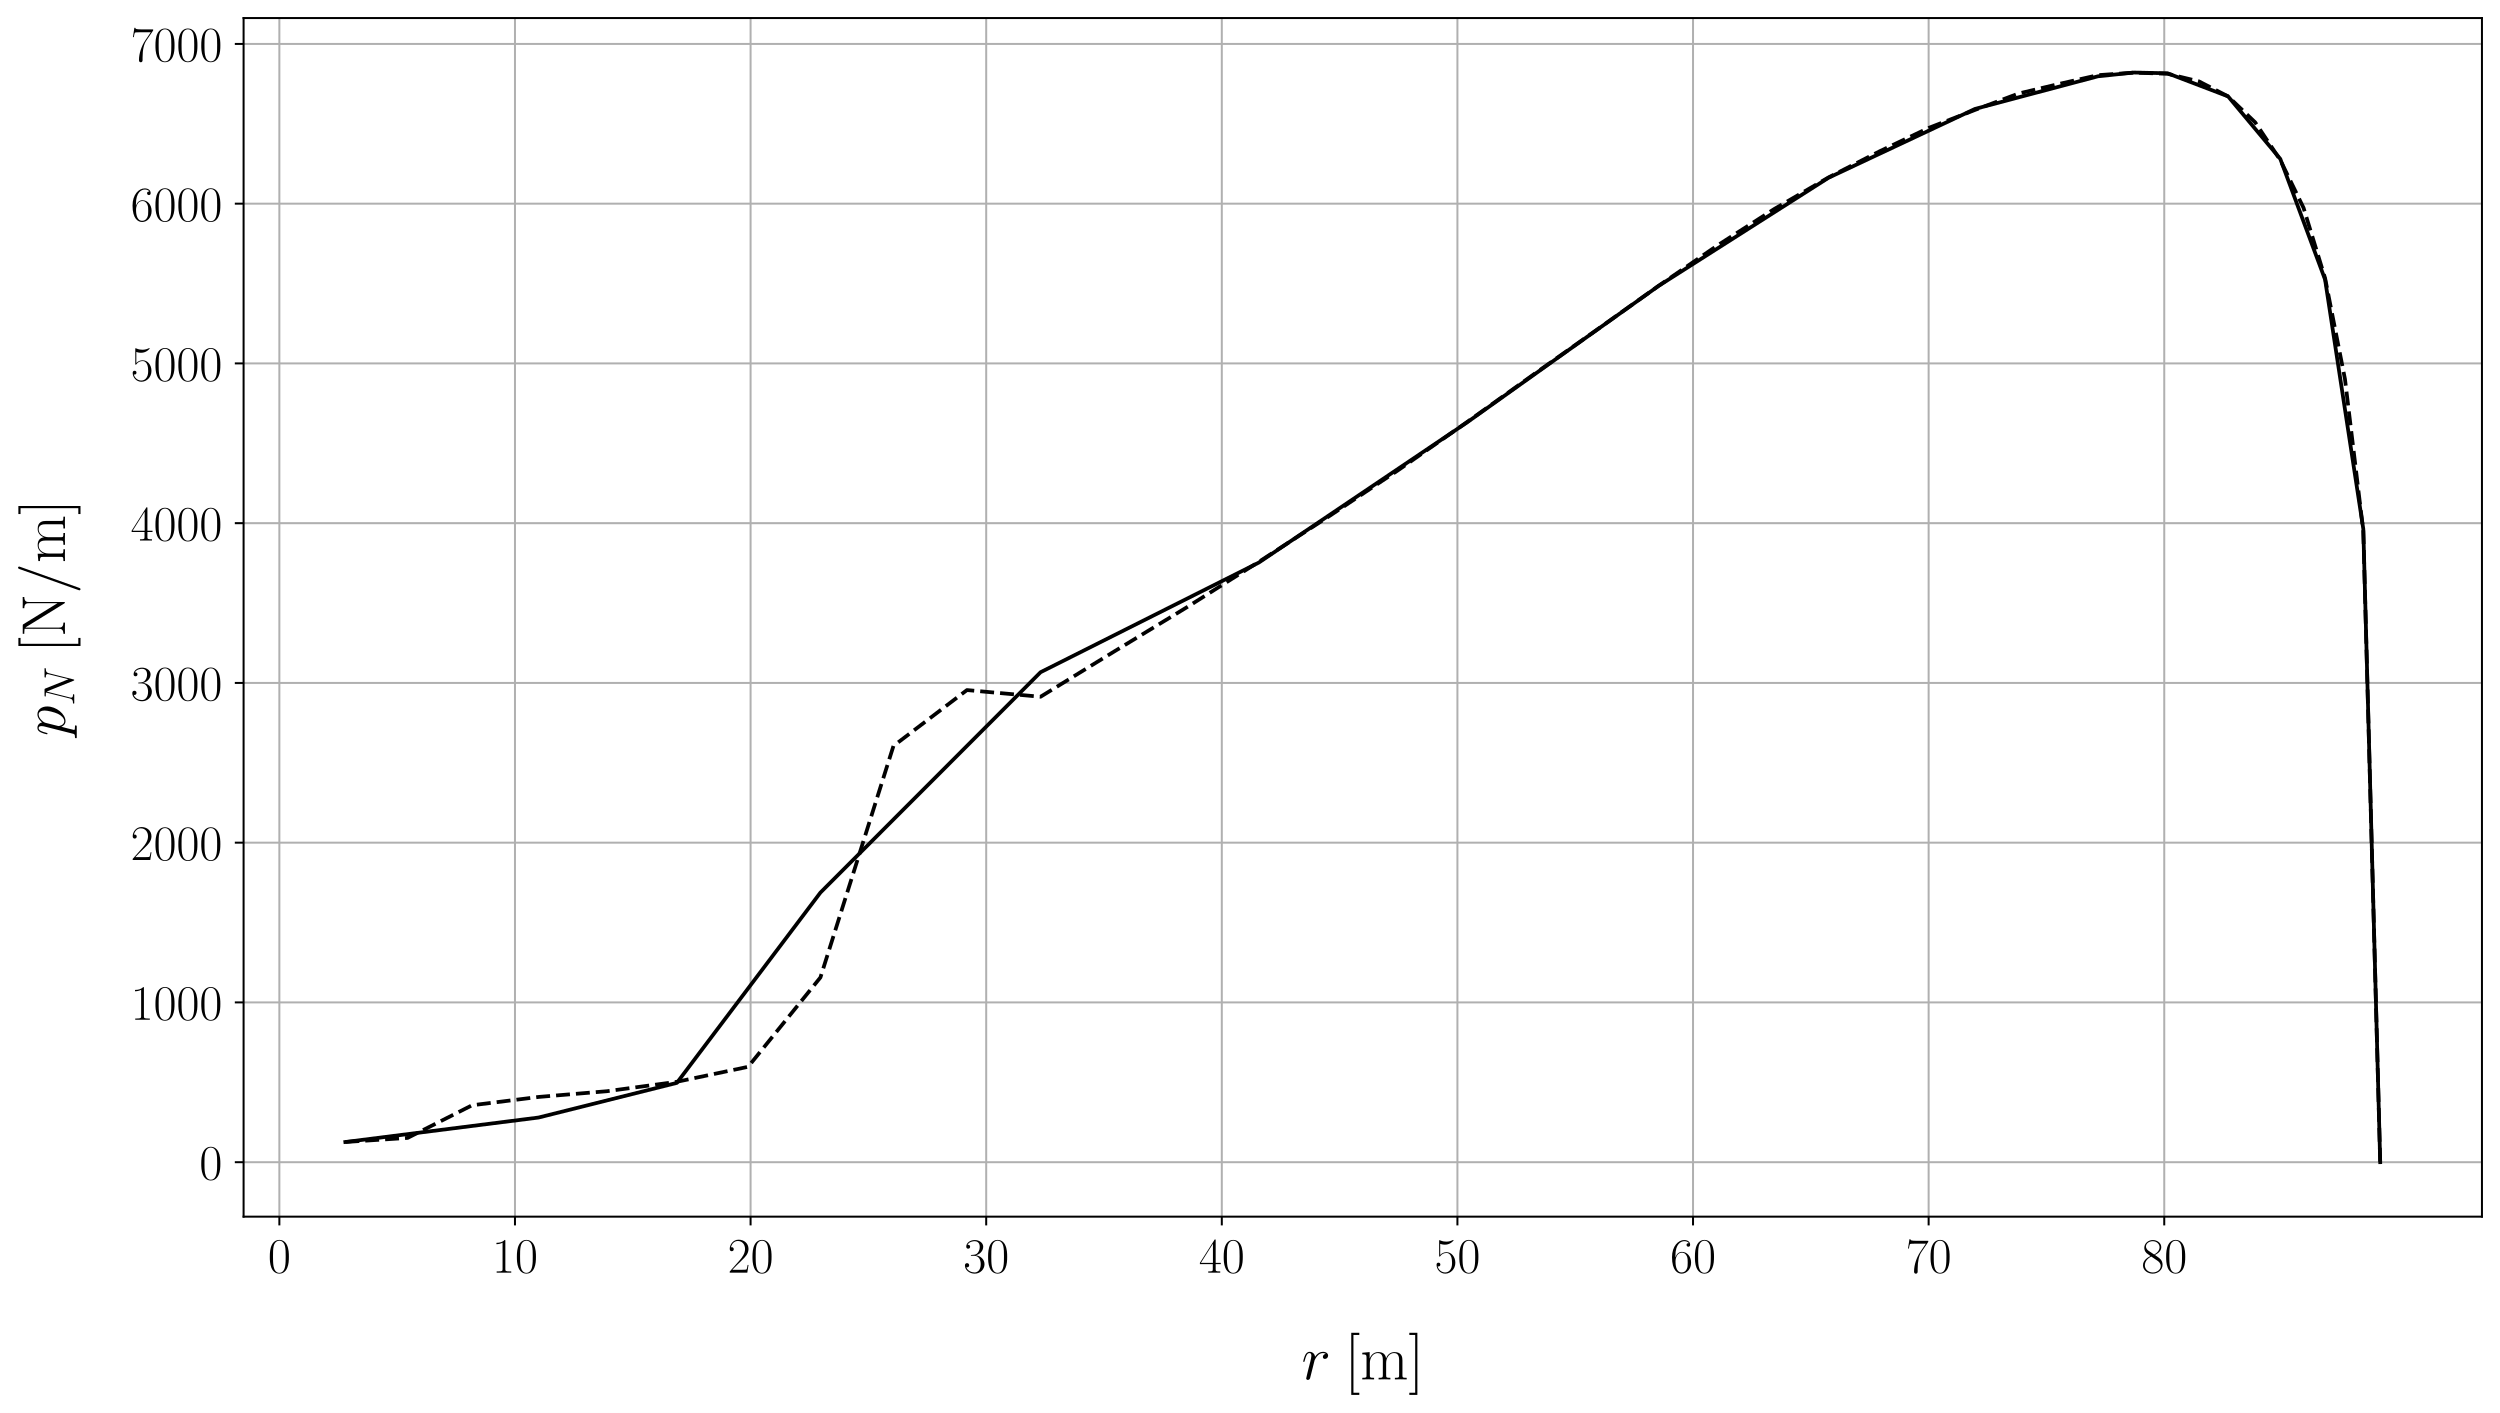
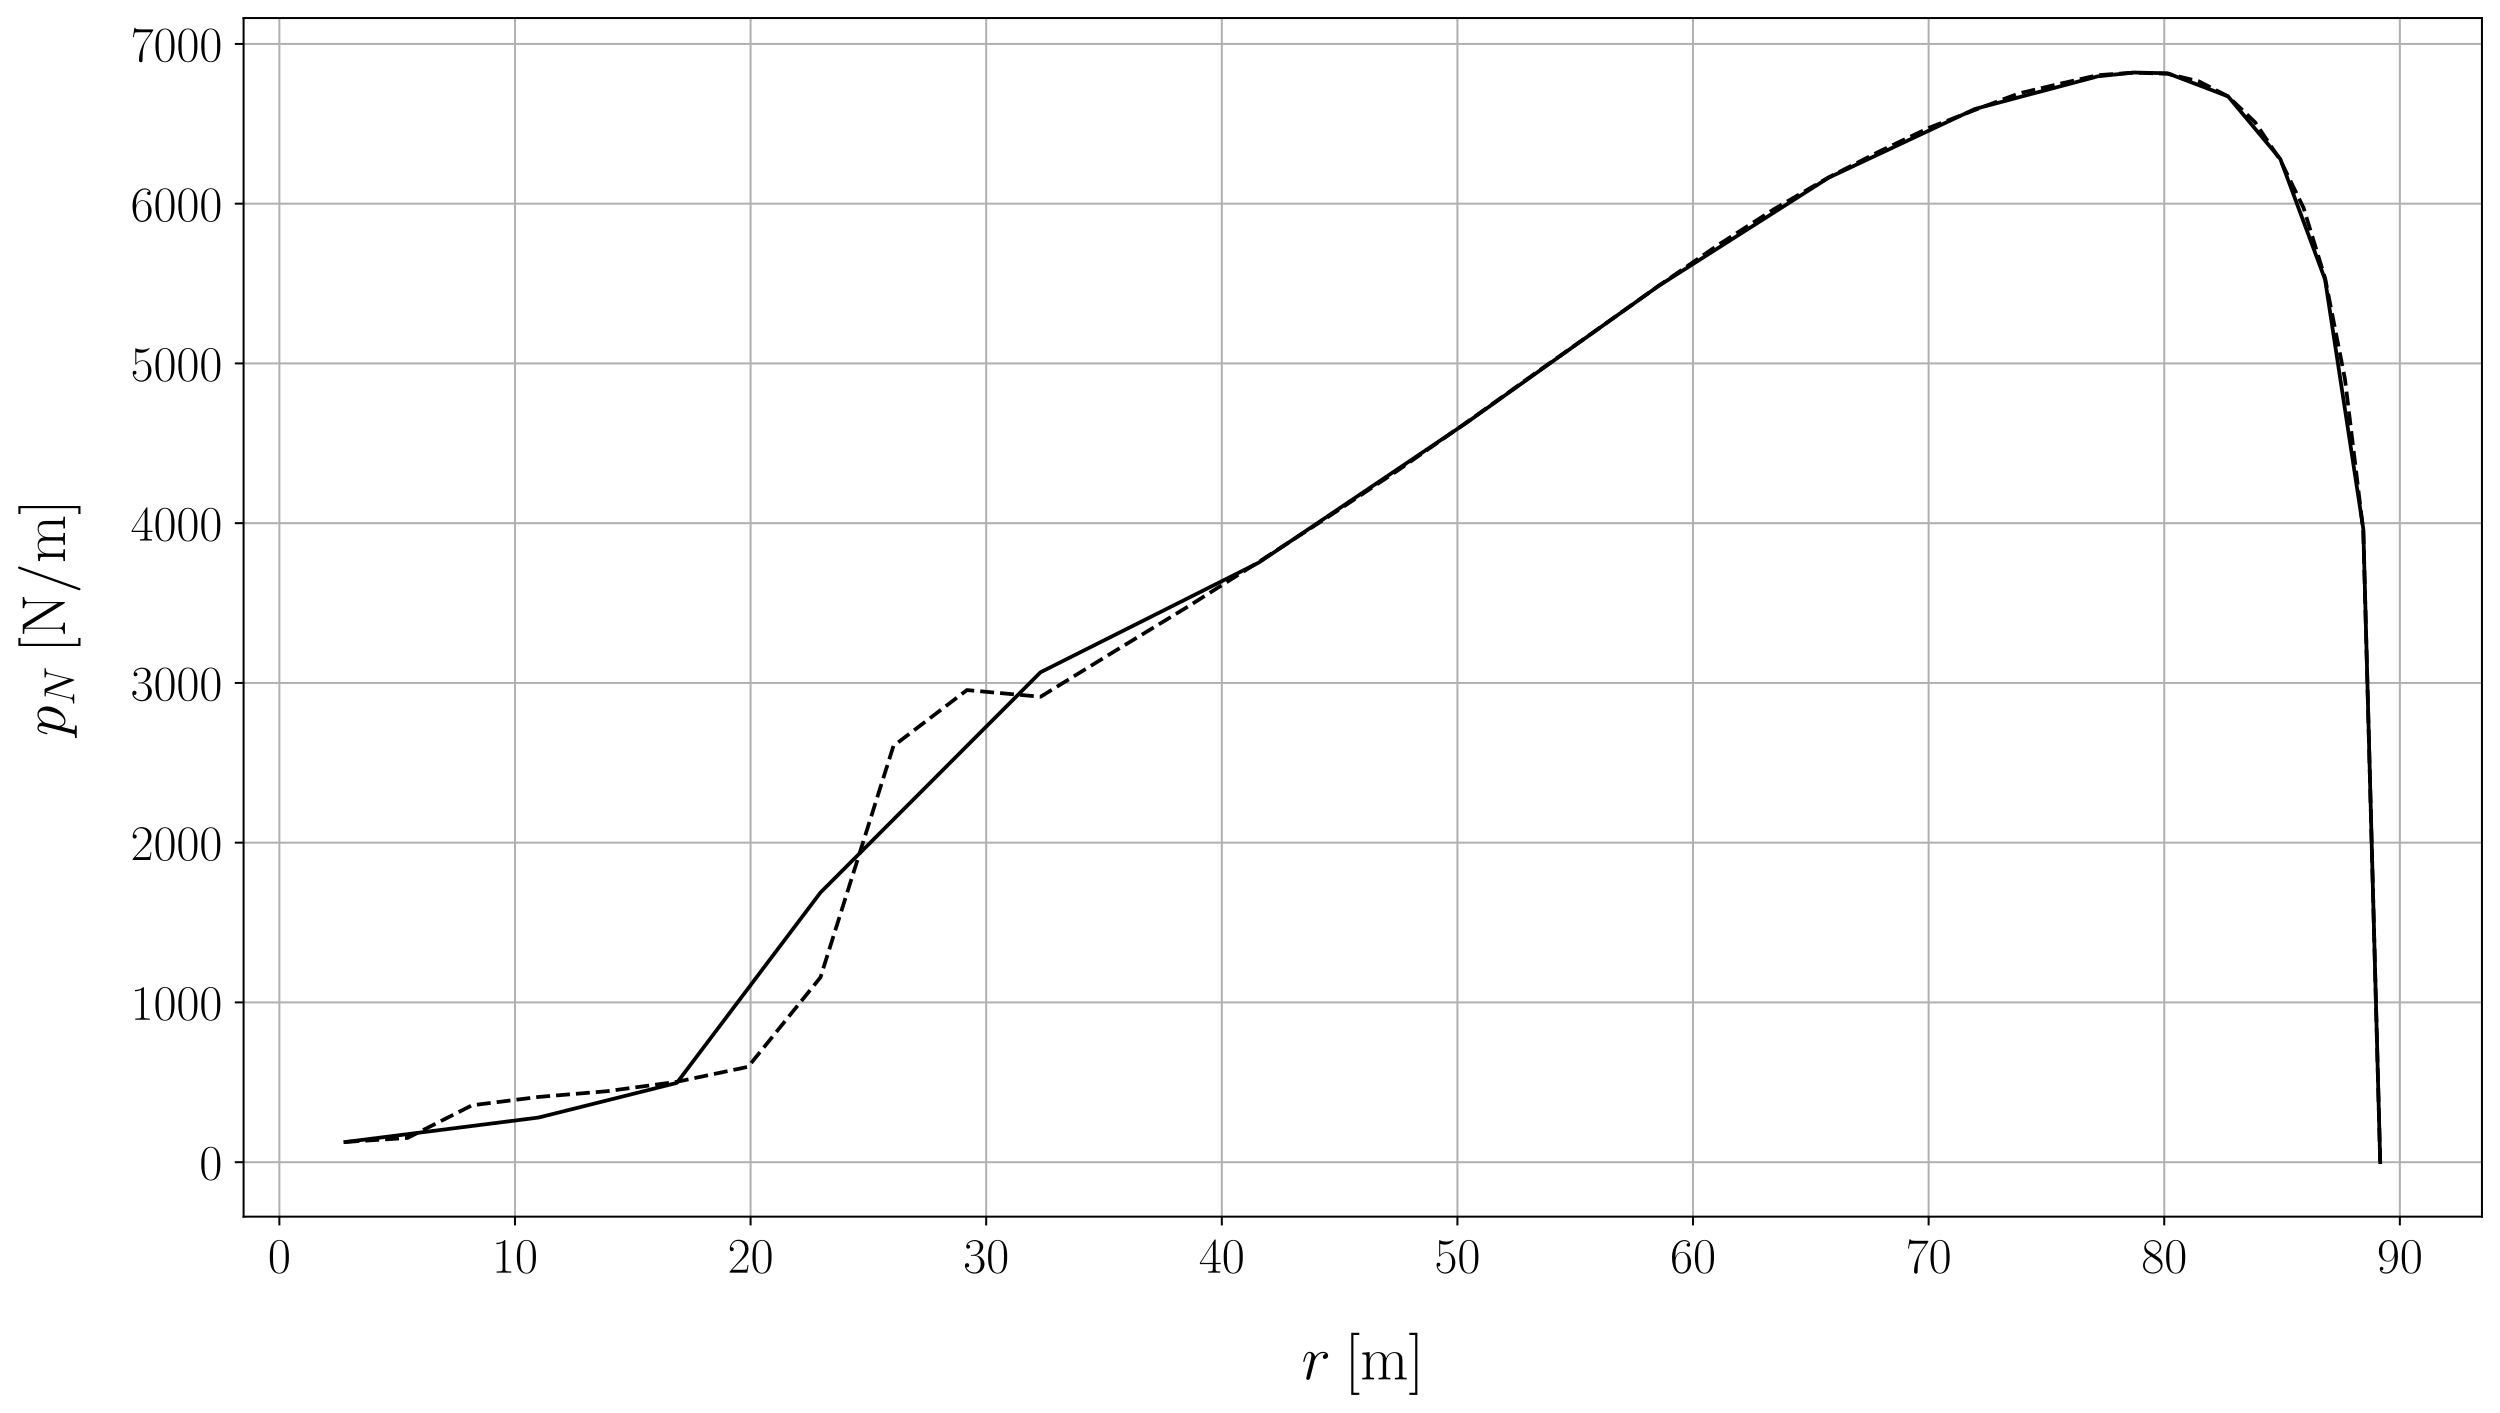
<svg xmlns="http://www.w3.org/2000/svg" xmlns:xlink="http://www.w3.org/1999/xlink" width="997.159pt" height="563.556pt" viewBox="0 0 997.159 563.556" version="1.1">
  <defs>
    <style type="text/css">*{stroke-linejoin: round; stroke-linecap: butt}</style>
  </defs>
  <g id="figure_1">
    <g id="patch_1">
      <path d="M 0 563.556  L 997.159 563.556  L 997.159 0  L 0 0  z " style="fill: #ffffff" />
    </g>
    <g id="axes_1">
      <g id="patch_2">
        <path d="M 97.159 485.28  L 989.959 485.28  L 989.959 7.2  L 97.159 7.2  z " style="fill: #ffffff" />
      </g>
      <g id="matplotlib.axis_1">
        <g id="xtick_1">
          <g id="line2d_1">
-             <path d="M 111.427 485.28  L 111.427 7.2  " clip-path="url(#p119c828333)" style="fill: none; stroke: #b0b0b0; stroke-width: 0.8; stroke-linecap: square" />
+             <path d="M 111.427 485.28  L 111.427 7.2  " clip-path="url(#p6aa8fbc1a7)" style="fill: none; stroke: #b0b0b0; stroke-width: 0.8; stroke-linecap: square" />
          </g>
          <g id="line2d_2">
            <defs>
-               <path id="m3a1202de26" d="M 0 0  L 0 3.5  " style="stroke: #000000; stroke-width: 0.8" />
+               <path id="m19ea12a65c" d="M 0 0  L 0 3.5  " style="stroke: #000000; stroke-width: 0.8" />
            </defs>
            <g>
-               <use xlink:href="#m3a1202de26" x="111.427" y="485.28" style="stroke: #000000; stroke-width: 0.8" />
+               <use xlink:href="#m19ea12a65c" x="111.427" y="485.28" style="stroke: #000000; stroke-width: 0.8" />
            </g>
          </g>
          <g id="text_1">
            <g transform="translate(106.8584 507.617) scale(0.2 -0.2)">
              <defs>
                <path id="CMR17-30" d="M 2688 2025  C 2688 2416 2682 3080 2413 3591  C 2176 4039 1798 4198 1466 4198  C 1158 4198 768 4058 525 3597  C 269 3118 243 2524 243 2025  C 243 1661 250 1106 448 619  C 723 -39 1216 -128 1466 -128  C 1760 -128 2208 -7 2470 600  C 2662 1042 2688 1559 2688 2025  z M 1466 -26  C 1056 -26 813 325 723 812  C 653 1188 653 1738 653 2096  C 653 2588 653 2997 736 3387  C 858 3929 1216 4096 1466 4096  C 1728 4096 2067 3923 2189 3400  C 2272 3036 2278 2607 2278 2096  C 2278 1680 2278 1169 2202 792  C 2067 95 1690 -26 1466 -26  z " transform="scale(0.015625)" />
              </defs>
              <use xlink:href="#CMR17-30" transform="scale(0.996264)" />
            </g>
          </g>
        </g>
        <g id="xtick_2">
          <g id="line2d_3">
-             <path d="M 205.404 485.28  L 205.404 7.2  " clip-path="url(#p119c828333)" style="fill: none; stroke: #b0b0b0; stroke-width: 0.8; stroke-linecap: square" />
+             <path d="M 205.404 485.28  L 205.404 7.2  " clip-path="url(#p6aa8fbc1a7)" style="fill: none; stroke: #b0b0b0; stroke-width: 0.8; stroke-linecap: square" />
          </g>
          <g id="line2d_4">
            <g>
-               <use xlink:href="#m3a1202de26" x="205.404" y="485.28" style="stroke: #000000; stroke-width: 0.8" />
+               <use xlink:href="#m19ea12a65c" x="205.404" y="485.28" style="stroke: #000000; stroke-width: 0.8" />
            </g>
          </g>
          <g id="text_2">
            <g transform="translate(196.2657 507.617) scale(0.2 -0.2)">
              <defs>
                <path id="CMR17-31" d="M 1702 4058  C 1702 4192 1696 4192 1606 4192  C 1357 3916 979 3827 621 3827  C 602 3827 570 3827 563 3808  C 557 3795 557 3782 557 3648  C 755 3648 1088 3686 1344 3839  L 1344 461  C 1344 236 1331 160 781 160  L 589 160  L 589 0  C 896 0 1216 0 1523 0  C 1830 0 2150 0 2458 0  L 2458 160  L 2266 160  C 1715 160 1702 230 1702 458  L 1702 4058  z " transform="scale(0.015625)" />
              </defs>
              <use xlink:href="#CMR17-31" transform="scale(0.996264)" />
              <use xlink:href="#CMR17-30" transform="translate(45.69048 0) scale(0.996264)" />
            </g>
          </g>
        </g>
        <g id="xtick_3">
          <g id="line2d_5">
-             <path d="M 299.38 485.28  L 299.38 7.2  " clip-path="url(#p119c828333)" style="fill: none; stroke: #b0b0b0; stroke-width: 0.8; stroke-linecap: square" />
+             <path d="M 299.38 485.28  L 299.38 7.2  " clip-path="url(#p6aa8fbc1a7)" style="fill: none; stroke: #b0b0b0; stroke-width: 0.8; stroke-linecap: square" />
          </g>
          <g id="line2d_6">
            <g>
-               <use xlink:href="#m3a1202de26" x="299.38" y="485.28" style="stroke: #000000; stroke-width: 0.8" />
+               <use xlink:href="#m19ea12a65c" x="299.38" y="485.28" style="stroke: #000000; stroke-width: 0.8" />
            </g>
          </g>
          <g id="text_3">
            <g transform="translate(290.2421 507.617) scale(0.2 -0.2)">
              <defs>
                <path id="CMR17-32" d="M 2669 989  L 2554 989  C 2490 536 2438 459 2413 420  C 2381 369 1920 369 1830 369  L 602 369  C 832 619 1280 1072 1824 1597  C 2214 1967 2669 2402 2669 3035  C 2669 3790 2067 4224 1395 4224  C 691 4224 262 3604 262 3030  C 262 2780 448 2748 525 2748  C 589 2748 781 2787 781 3010  C 781 3207 614 3264 525 3264  C 486 3264 448 3258 422 3245  C 544 3790 915 4058 1306 4058  C 1862 4058 2227 3617 2227 3035  C 2227 2479 1901 2000 1536 1584  L 262 146  L 262 0  L 2515 0  L 2669 989  z " transform="scale(0.015625)" />
              </defs>
              <use xlink:href="#CMR17-32" transform="scale(0.996264)" />
              <use xlink:href="#CMR17-30" transform="translate(45.69048 0) scale(0.996264)" />
            </g>
          </g>
        </g>
        <g id="xtick_4">
          <g id="line2d_7">
-             <path d="M 393.357 485.28  L 393.357 7.2  " clip-path="url(#p119c828333)" style="fill: none; stroke: #b0b0b0; stroke-width: 0.8; stroke-linecap: square" />
+             <path d="M 393.357 485.28  L 393.357 7.2  " clip-path="url(#p6aa8fbc1a7)" style="fill: none; stroke: #b0b0b0; stroke-width: 0.8; stroke-linecap: square" />
          </g>
          <g id="line2d_8">
            <g>
-               <use xlink:href="#m3a1202de26" x="393.357" y="485.28" style="stroke: #000000; stroke-width: 0.8" />
+               <use xlink:href="#m19ea12a65c" x="393.357" y="485.28" style="stroke: #000000; stroke-width: 0.8" />
            </g>
          </g>
          <g id="text_4">
            <g transform="translate(384.2184 507.617) scale(0.2 -0.2)">
              <defs>
                <path id="CMR17-33" d="M 1414 2157  C 1984 2157 2234 1662 2234 1090  C 2234 320 1824 25 1453 25  C 1114 25 563 194 390 693  C 422 680 454 680 486 680  C 640 680 755 782 755 948  C 755 1133 614 1216 486 1216  C 378 1216 211 1165 211 926  C 211 335 787 -128 1466 -128  C 2176 -128 2720 430 2720 1085  C 2720 1707 2208 2157 1600 2227  C 2086 2328 2554 2756 2554 3329  C 2554 3820 2048 4179 1472 4179  C 890 4179 378 3829 378 3329  C 378 3110 544 3072 627 3072  C 762 3072 877 3155 877 3321  C 877 3486 762 3569 627 3569  C 602 3569 570 3569 544 3557  C 730 3959 1235 4032 1459 4032  C 1683 4032 2106 3925 2106 3320  C 2106 3143 2080 2828 1862 2550  C 1670 2304 1453 2304 1242 2284  C 1210 2284 1062 2269 1037 2269  C 992 2263 966 2257 966 2208  C 966 2163 973 2157 1101 2157  L 1414 2157  z " transform="scale(0.015625)" />
              </defs>
              <use xlink:href="#CMR17-33" transform="scale(0.996264)" />
              <use xlink:href="#CMR17-30" transform="translate(45.69048 0) scale(0.996264)" />
            </g>
          </g>
        </g>
        <g id="xtick_5">
          <g id="line2d_9">
-             <path d="M 487.333 485.28  L 487.333 7.2  " clip-path="url(#p119c828333)" style="fill: none; stroke: #b0b0b0; stroke-width: 0.8; stroke-linecap: square" />
+             <path d="M 487.333 485.28  L 487.333 7.2  " clip-path="url(#p6aa8fbc1a7)" style="fill: none; stroke: #b0b0b0; stroke-width: 0.8; stroke-linecap: square" />
          </g>
          <g id="line2d_10">
            <g>
-               <use xlink:href="#m3a1202de26" x="487.333" y="485.28" style="stroke: #000000; stroke-width: 0.8" />
+               <use xlink:href="#m19ea12a65c" x="487.333" y="485.28" style="stroke: #000000; stroke-width: 0.8" />
            </g>
          </g>
          <g id="text_5">
            <g transform="translate(478.1948 507.617) scale(0.2 -0.2)">
              <defs>
                <path id="CMR17-34" d="M 2150 4122  C 2150 4256 2144 4256 2029 4256  L 128 1254  L 128 1088  L 1779 1088  L 1779 457  C 1779 224 1766 160 1318 160  L 1197 160  L 1197 0  C 1402 0 1747 0 1965 0  C 2182 0 2528 0 2733 0  L 2733 160  L 2611 160  C 2163 160 2150 224 2150 457  L 2150 1088  L 2803 1088  L 2803 1254  L 2150 1254  L 2150 4122  z M 1798 3703  L 1798 1254  L 256 1254  L 1798 3703  z " transform="scale(0.015625)" />
              </defs>
              <use xlink:href="#CMR17-34" transform="scale(0.996264)" />
              <use xlink:href="#CMR17-30" transform="translate(45.69048 0) scale(0.996264)" />
            </g>
          </g>
        </g>
        <g id="xtick_6">
          <g id="line2d_11">
-             <path d="M 581.309 485.28  L 581.309 7.2  " clip-path="url(#p119c828333)" style="fill: none; stroke: #b0b0b0; stroke-width: 0.8; stroke-linecap: square" />
+             <path d="M 581.309 485.28  L 581.309 7.2  " clip-path="url(#p6aa8fbc1a7)" style="fill: none; stroke: #b0b0b0; stroke-width: 0.8; stroke-linecap: square" />
          </g>
          <g id="line2d_12">
            <g>
-               <use xlink:href="#m3a1202de26" x="581.309" y="485.28" style="stroke: #000000; stroke-width: 0.8" />
+               <use xlink:href="#m19ea12a65c" x="581.309" y="485.28" style="stroke: #000000; stroke-width: 0.8" />
            </g>
          </g>
          <g id="text_6">
            <g transform="translate(572.1712 507.617) scale(0.2 -0.2)">
              <defs>
                <path id="CMR17-35" d="M 730 3692  C 794 3666 1056 3584 1325 3584  C 1920 3584 2246 3911 2432 4100  C 2432 4157 2432 4192 2394 4192  C 2387 4192 2374 4192 2323 4163  C 2099 4058 1837 3973 1517 3973  C 1325 3973 1037 3999 723 4139  C 653 4171 640 4171 634 4171  C 602 4171 595 4164 595 4037  L 595 2203  C 595 2089 595 2057 659 2057  C 691 2057 704 2070 736 2114  C 941 2401 1222 2522 1542 2522  C 1766 2522 2246 2382 2246 1289  C 2246 1085 2246 715 2054 421  C 1894 159 1645 25 1370 25  C 947 25 518 320 403 814  C 429 807 480 795 506 795  C 589 795 749 840 749 1038  C 749 1210 627 1280 506 1280  C 358 1280 262 1190 262 1011  C 262 454 704 -128 1382 -128  C 2042 -128 2669 440 2669 1264  C 2669 2030 2170 2624 1549 2624  C 1222 2624 947 2503 730 2274  L 730 3692  z " transform="scale(0.015625)" />
              </defs>
              <use xlink:href="#CMR17-35" transform="scale(0.996264)" />
              <use xlink:href="#CMR17-30" transform="translate(45.69048 0) scale(0.996264)" />
            </g>
          </g>
        </g>
        <g id="xtick_7">
          <g id="line2d_13">
-             <path d="M 675.286 485.28  L 675.286 7.2  " clip-path="url(#p119c828333)" style="fill: none; stroke: #b0b0b0; stroke-width: 0.8; stroke-linecap: square" />
+             <path d="M 675.286 485.28  L 675.286 7.2  " clip-path="url(#p6aa8fbc1a7)" style="fill: none; stroke: #b0b0b0; stroke-width: 0.8; stroke-linecap: square" />
          </g>
          <g id="line2d_14">
            <g>
-               <use xlink:href="#m3a1202de26" x="675.286" y="485.28" style="stroke: #000000; stroke-width: 0.8" />
+               <use xlink:href="#m19ea12a65c" x="675.286" y="485.28" style="stroke: #000000; stroke-width: 0.8" />
            </g>
          </g>
          <g id="text_7">
            <g transform="translate(666.1476 507.617) scale(0.2 -0.2)">
              <defs>
                <path id="CMR17-36" d="M 678 2176  C 678 3690 1395 4032 1811 4032  C 1946 4032 2272 4009 2400 3776  C 2298 3776 2106 3776 2106 3553  C 2106 3381 2246 3323 2336 3323  C 2394 3323 2566 3348 2566 3560  C 2566 3954 2246 4179 1805 4179  C 1043 4179 243 3390 243 1984  C 243 253 966 -128 1478 -128  C 2099 -128 2688 427 2688 1283  C 2688 2081 2170 2662 1517 2662  C 1126 2662 838 2407 678 1960  L 678 2176  z M 1478 25  C 691 25 691 1200 691 1436  C 691 1896 909 2560 1504 2560  C 1613 2560 1926 2560 2138 2120  C 2253 1870 2253 1609 2253 1289  C 2253 944 2253 690 2118 434  C 1978 171 1773 25 1478 25  z " transform="scale(0.015625)" />
              </defs>
              <use xlink:href="#CMR17-36" transform="scale(0.996264)" />
              <use xlink:href="#CMR17-30" transform="translate(45.69048 0) scale(0.996264)" />
            </g>
          </g>
        </g>
        <g id="xtick_8">
          <g id="line2d_15">
-             <path d="M 769.262 485.28  L 769.262 7.2  " clip-path="url(#p119c828333)" style="fill: none; stroke: #b0b0b0; stroke-width: 0.8; stroke-linecap: square" />
+             <path d="M 769.262 485.28  L 769.262 7.2  " clip-path="url(#p6aa8fbc1a7)" style="fill: none; stroke: #b0b0b0; stroke-width: 0.8; stroke-linecap: square" />
          </g>
          <g id="line2d_16">
            <g>
-               <use xlink:href="#m3a1202de26" x="769.262" y="485.28" style="stroke: #000000; stroke-width: 0.8" />
+               <use xlink:href="#m19ea12a65c" x="769.262" y="485.28" style="stroke: #000000; stroke-width: 0.8" />
            </g>
          </g>
          <g id="text_8">
            <g transform="translate(760.1239 507.617) scale(0.2 -0.2)">
              <defs>
                <path id="CMR17-37" d="M 2886 3941  L 2886 4081  L 1382 4081  C 634 4081 621 4165 595 4288  L 480 4288  L 294 3094  L 410 3094  C 429 3215 474 3540 550 3661  C 589 3712 1062 3712 1171 3712  L 2579 3712  L 1869 2661  C 1395 1954 1069 999 1069 165  C 1069 89 1069 -128 1299 -128  C 1530 -128 1530 89 1530 171  L 1530 465  C 1530 1508 1709 2196 2003 2636  L 2886 3941  z " transform="scale(0.015625)" />
              </defs>
              <use xlink:href="#CMR17-37" transform="scale(0.996264)" />
              <use xlink:href="#CMR17-30" transform="translate(45.69048 0) scale(0.996264)" />
            </g>
          </g>
        </g>
        <g id="xtick_9">
          <g id="line2d_17">
-             <path d="M 863.238 485.28  L 863.238 7.2  " clip-path="url(#p119c828333)" style="fill: none; stroke: #b0b0b0; stroke-width: 0.8; stroke-linecap: square" />
+             <path d="M 863.238 485.28  L 863.238 7.2  " clip-path="url(#p6aa8fbc1a7)" style="fill: none; stroke: #b0b0b0; stroke-width: 0.8; stroke-linecap: square" />
          </g>
          <g id="line2d_18">
            <g>
-               <use xlink:href="#m3a1202de26" x="863.238" y="485.28" style="stroke: #000000; stroke-width: 0.8" />
+               <use xlink:href="#m19ea12a65c" x="863.238" y="485.28" style="stroke: #000000; stroke-width: 0.8" />
            </g>
          </g>
          <g id="text_9">
            <g transform="translate(854.1003 507.617) scale(0.2 -0.2)">
              <defs>
                <path id="CMR17-38" d="M 1741 2264  C 2144 2467 2554 2773 2554 3263  C 2554 3841 1990 4179 1472 4179  C 890 4179 378 3759 378 3180  C 378 3021 416 2747 666 2505  C 730 2442 998 2251 1171 2130  C 883 1983 211 1634 211 934  C 211 279 838 -128 1459 -128  C 2144 -128 2720 362 2720 1010  C 2720 1590 2330 1857 2074 2029  L 1741 2264  z M 902 2822  C 851 2854 595 3051 595 3351  C 595 3739 998 4032 1459 4032  C 1965 4032 2336 3676 2336 3262  C 2336 2669 1670 2331 1638 2331  C 1632 2331 1626 2331 1574 2370  L 902 2822  z M 2080 1519  C 2176 1449 2483 1240 2483 851  C 2483 381 2010 25 1472 25  C 890 25 448 438 448 940  C 448 1443 838 1862 1280 2060  L 2080 1519  z " transform="scale(0.015625)" />
              </defs>
              <use xlink:href="#CMR17-38" transform="scale(0.996264)" />
              <use xlink:href="#CMR17-30" transform="translate(45.69048 0) scale(0.996264)" />
            </g>
          </g>
        </g>
-         <g id="text_10">
+         <g id="xtick_10">
+           <g id="line2d_19">
+             <path d="M 957.215 485.28  L 957.215 7.2  " clip-path="url(#p6aa8fbc1a7)" style="fill: none; stroke: #b0b0b0; stroke-width: 0.8; stroke-linecap: square" />
+           </g>
+           <g id="line2d_20">
+             <g>
+               <use xlink:href="#m19ea12a65c" x="957.215" y="485.28" style="stroke: #000000; stroke-width: 0.8" />
+             </g>
+           </g>
+           <g id="text_10">
+             <g transform="translate(948.0767 507.617) scale(0.2 -0.2)">
+               <defs>
+                 <path id="CMR17-39" d="M 2253 1864  C 2253 464 1670 31 1190 31  C 1043 31 685 31 538 294  C 704 268 826 357 826 518  C 826 692 685 749 595 749  C 538 749 365 723 365 506  C 365 71 742 -128 1203 -128  C 1939 -128 2688 674 2688 2073  C 2688 3817 1971 4179 1485 4179  C 851 4179 243 3628 243 2778  C 243 1991 762 1408 1414 1408  C 1952 1408 2189 1903 2253 2112  L 2253 1864  z M 1427 1510  C 1254 1510 1011 1542 813 1922  C 678 2169 678 2461 678 2771  C 678 3146 678 3405 858 3684  C 947 3817 1114 4032 1485 4032  C 2240 4032 2240 2885 2240 2632  C 2240 2182 2035 1510 1427 1510  z " transform="scale(0.015625)" />
+               </defs>
+               <use xlink:href="#CMR17-39" transform="scale(0.996264)" />
+               <use xlink:href="#CMR17-30" transform="translate(45.69048 0) scale(0.996264)" />
+             </g>
+           </g>
+         </g>
+         <g id="text_11">
          <g transform="translate(519.1251 550.1502) scale(0.25 -0.25)">
            <defs>
              <path id="CMMI12-72" d="M 2490 2612  C 2291 2574 2189 2433 2189 2293  C 2189 2139 2310 2088 2400 2088  C 2579 2088 2726 2242 2726 2433  C 2726 2638 2528 2816 2208 2816  C 1952 2816 1658 2701 1389 2312  C 1344 2650 1088 2816 832 2816  C 582 2816 454 2625 378 2484  C 269 2254 173 1871 173 1839  C 173 1814 198 1782 243 1782  C 294 1782 301 1788 339 1935  C 435 2318 557 2689 813 2689  C 966 2689 1011 2580 1011 2395  C 1011 2254 947 2005 902 1807  L 723 1118  C 698 996 627 709 595 594  C 550 428 480 128 480 96  C 480 6 550 -64 646 -64  C 717 -64 838 -19 877 109  C 896 160 1133 1124 1171 1271  C 1203 1411 1242 1546 1274 1686  C 1299 1775 1325 1878 1344 1961  C 1363 2018 1536 2331 1696 2472  C 1773 2542 1939 2689 2202 2689  C 2304 2689 2406 2670 2490 2612  z " transform="scale(0.015625)" />
              <path id="CMR17-5b" d="M 1504 -1600  L 1504 -1377  L 902 -1377  L 902 4544  L 1504 4544  L 1504 4767  L 678 4767  L 678 -1600  L 1504 -1600  z " transform="scale(0.015625)" />
              <path id="CMR17-6d" d="M 4326 1933  C 4326 2252 4269 2790 3507 2790  C 3072 2790 2771 2496 2656 2151  L 2650 2151  C 2573 2676 2195 2790 1837 2790  C 1331 2790 1069 2400 973 2144  L 966 2144  L 966 2790  L 211 2720  L 211 2554  C 589 2554 646 2515 646 2208  L 646 428  C 646 184 621 153 211 153  L 211 -13  C 365 0 646 0 813 0  C 979 0 1267 0 1421 -13  L 1421 153  C 1011 153 986 178 986 428  L 986 1658  C 986 2247 1344 2688 1792 2688  C 2266 2688 2317 2266 2317 1958  L 2317 428  C 2317 184 2291 153 1882 153  L 1882 -13  C 2035 0 2317 0 2483 0  C 2650 0 2938 0 3091 -13  L 3091 153  C 2682 153 2656 178 2656 428  L 2656 1658  C 2656 2247 3014 2688 3462 2688  C 3936 2688 3987 2266 3987 1958  L 3987 428  C 3987 184 3962 153 3552 153  L 3552 -13  C 3706 0 3987 0 4154 0  C 4320 0 4608 0 4762 -13  L 4762 153  C 4352 153 4326 178 4326 428  L 4326 1933  z " transform="scale(0.015625)" />
              <path id="CMR17-5d" d="M 915 4767  L 90 4767  L 90 4544  L 691 4544  L 691 -1377  L 90 -1377  L 90 -1600  L 915 -1600  L 915 4767  z " transform="scale(0.015625)" />
            </defs>
            <use xlink:href="#CMMI12-72" transform="scale(0.996264)" />
            <use xlink:href="#CMR17-5b" transform="translate(68.80982 0) scale(0.996264)" />
            <use xlink:href="#CMR17-6d" transform="translate(93.68088 0) scale(0.996264)" />
            <use xlink:href="#CMR17-5d" transform="translate(170.6005 0) scale(0.996264)" />
          </g>
        </g>
      </g>
      <g id="matplotlib.axis_2">
        <g id="ytick_1">
-           <g id="line2d_19">
-             <path d="M 97.159 463.549  L 989.959 463.549  " clip-path="url(#p119c828333)" style="fill: none; stroke: #b0b0b0; stroke-width: 0.8; stroke-linecap: square" />
-           </g>
-           <g id="line2d_20">
+           <g id="line2d_21">
+             <path d="M 97.159 463.549  L 989.959 463.549  " clip-path="url(#p6aa8fbc1a7)" style="fill: none; stroke: #b0b0b0; stroke-width: 0.8; stroke-linecap: square" />
+           </g>
+           <g id="line2d_22">
            <defs>
-               <path id="m1e689eea7d" d="M 0 0  L -3.5 0  " style="stroke: #000000; stroke-width: 0.8" />
+               <path id="m05aa714eb5" d="M 0 0  L -3.5 0  " style="stroke: #000000; stroke-width: 0.8" />
            </defs>
            <g>
-               <use xlink:href="#m1e689eea7d" x="97.159" y="463.549" style="stroke: #000000; stroke-width: 0.8" />
-             </g>
-           </g>
-           <g id="text_11">
+               <use xlink:href="#m05aa714eb5" x="97.159" y="463.549" style="stroke: #000000; stroke-width: 0.8" />
+             </g>
+           </g>
+           <g id="text_12">
            <g transform="translate(79.52089 470.4676) scale(0.2 -0.2)">
              <use xlink:href="#CMR17-30" transform="scale(0.996264)" />
            </g>
          </g>
        </g>
        <g id="ytick_2">
-           <g id="line2d_21">
-             <path d="M 97.159 399.83  L 989.959 399.83  " clip-path="url(#p119c828333)" style="fill: none; stroke: #b0b0b0; stroke-width: 0.8; stroke-linecap: square" />
-           </g>
-           <g id="line2d_22">
-             <g>
-               <use xlink:href="#m1e689eea7d" x="97.159" y="399.83" style="stroke: #000000; stroke-width: 0.8" />
-             </g>
-           </g>
-           <g id="text_12">
+           <g id="line2d_23">
+             <path d="M 97.159 399.83  L 989.959 399.83  " clip-path="url(#p6aa8fbc1a7)" style="fill: none; stroke: #b0b0b0; stroke-width: 0.8; stroke-linecap: square" />
+           </g>
+           <g id="line2d_24">
+             <g>
+               <use xlink:href="#m05aa714eb5" x="97.159" y="399.83" style="stroke: #000000; stroke-width: 0.8" />
+             </g>
+           </g>
+           <g id="text_13">
            <g transform="translate(52.1066 406.7481) scale(0.2 -0.2)">
              <use xlink:href="#CMR17-31" transform="scale(0.996264)" />
              <use xlink:href="#CMR17-30" transform="translate(45.69048 0) scale(0.996264)" />
              <use xlink:href="#CMR17-30" transform="translate(91.38095 0) scale(0.996264)" />
              <use xlink:href="#CMR17-30" transform="translate(137.0714 0) scale(0.996264)" />
            </g>
          </g>
        </g>
        <g id="ytick_3">
-           <g id="line2d_23">
-             <path d="M 97.159 336.11  L 989.959 336.11  " clip-path="url(#p119c828333)" style="fill: none; stroke: #b0b0b0; stroke-width: 0.8; stroke-linecap: square" />
-           </g>
-           <g id="line2d_24">
-             <g>
-               <use xlink:href="#m1e689eea7d" x="97.159" y="336.11" style="stroke: #000000; stroke-width: 0.8" />
-             </g>
-           </g>
-           <g id="text_13">
+           <g id="line2d_25">
+             <path d="M 97.159 336.11  L 989.959 336.11  " clip-path="url(#p6aa8fbc1a7)" style="fill: none; stroke: #b0b0b0; stroke-width: 0.8; stroke-linecap: square" />
+           </g>
+           <g id="line2d_26">
+             <g>
+               <use xlink:href="#m05aa714eb5" x="97.159" y="336.11" style="stroke: #000000; stroke-width: 0.8" />
+             </g>
+           </g>
+           <g id="text_14">
            <g transform="translate(52.1066 343.0285) scale(0.2 -0.2)">
              <use xlink:href="#CMR17-32" transform="scale(0.996264)" />
              <use xlink:href="#CMR17-30" transform="translate(45.69048 0) scale(0.996264)" />
              <use xlink:href="#CMR17-30" transform="translate(91.38095 0) scale(0.996264)" />
              <use xlink:href="#CMR17-30" transform="translate(137.0714 0) scale(0.996264)" />
            </g>
          </g>
        </g>
        <g id="ytick_4">
-           <g id="line2d_25">
-             <path d="M 97.159 272.391  L 989.959 272.391  " clip-path="url(#p119c828333)" style="fill: none; stroke: #b0b0b0; stroke-width: 0.8; stroke-linecap: square" />
-           </g>
-           <g id="line2d_26">
-             <g>
-               <use xlink:href="#m1e689eea7d" x="97.159" y="272.391" style="stroke: #000000; stroke-width: 0.8" />
-             </g>
-           </g>
-           <g id="text_14">
+           <g id="line2d_27">
+             <path d="M 97.159 272.391  L 989.959 272.391  " clip-path="url(#p6aa8fbc1a7)" style="fill: none; stroke: #b0b0b0; stroke-width: 0.8; stroke-linecap: square" />
+           </g>
+           <g id="line2d_28">
+             <g>
+               <use xlink:href="#m05aa714eb5" x="97.159" y="272.391" style="stroke: #000000; stroke-width: 0.8" />
+             </g>
+           </g>
+           <g id="text_15">
            <g transform="translate(52.1066 279.309) scale(0.2 -0.2)">
              <use xlink:href="#CMR17-33" transform="scale(0.996264)" />
              <use xlink:href="#CMR17-30" transform="translate(45.69048 0) scale(0.996264)" />
              <use xlink:href="#CMR17-30" transform="translate(91.38095 0) scale(0.996264)" />
              <use xlink:href="#CMR17-30" transform="translate(137.0714 0) scale(0.996264)" />
            </g>
          </g>
        </g>
        <g id="ytick_5">
-           <g id="line2d_27">
-             <path d="M 97.159 208.671  L 989.959 208.671  " clip-path="url(#p119c828333)" style="fill: none; stroke: #b0b0b0; stroke-width: 0.8; stroke-linecap: square" />
-           </g>
-           <g id="line2d_28">
-             <g>
-               <use xlink:href="#m1e689eea7d" x="97.159" y="208.671" style="stroke: #000000; stroke-width: 0.8" />
-             </g>
-           </g>
-           <g id="text_15">
+           <g id="line2d_29">
+             <path d="M 97.159 208.671  L 989.959 208.671  " clip-path="url(#p6aa8fbc1a7)" style="fill: none; stroke: #b0b0b0; stroke-width: 0.8; stroke-linecap: square" />
+           </g>
+           <g id="line2d_30">
+             <g>
+               <use xlink:href="#m05aa714eb5" x="97.159" y="208.671" style="stroke: #000000; stroke-width: 0.8" />
+             </g>
+           </g>
+           <g id="text_16">
            <g transform="translate(52.1066 215.5895) scale(0.2 -0.2)">
              <use xlink:href="#CMR17-34" transform="scale(0.996264)" />
              <use xlink:href="#CMR17-30" transform="translate(45.69048 0) scale(0.996264)" />
              <use xlink:href="#CMR17-30" transform="translate(91.38095 0) scale(0.996264)" />
              <use xlink:href="#CMR17-30" transform="translate(137.0714 0) scale(0.996264)" />
            </g>
          </g>
        </g>
        <g id="ytick_6">
-           <g id="line2d_29">
-             <path d="M 97.159 144.951  L 989.959 144.951  " clip-path="url(#p119c828333)" style="fill: none; stroke: #b0b0b0; stroke-width: 0.8; stroke-linecap: square" />
-           </g>
-           <g id="line2d_30">
-             <g>
-               <use xlink:href="#m1e689eea7d" x="97.159" y="144.951" style="stroke: #000000; stroke-width: 0.8" />
-             </g>
-           </g>
-           <g id="text_16">
+           <g id="line2d_31">
+             <path d="M 97.159 144.951  L 989.959 144.951  " clip-path="url(#p6aa8fbc1a7)" style="fill: none; stroke: #b0b0b0; stroke-width: 0.8; stroke-linecap: square" />
+           </g>
+           <g id="line2d_32">
+             <g>
+               <use xlink:href="#m05aa714eb5" x="97.159" y="144.951" style="stroke: #000000; stroke-width: 0.8" />
+             </g>
+           </g>
+           <g id="text_17">
            <g transform="translate(52.1066 151.87) scale(0.2 -0.2)">
              <use xlink:href="#CMR17-35" transform="scale(0.996264)" />
              <use xlink:href="#CMR17-30" transform="translate(45.69048 0) scale(0.996264)" />
              <use xlink:href="#CMR17-30" transform="translate(91.38095 0) scale(0.996264)" />
              <use xlink:href="#CMR17-30" transform="translate(137.0714 0) scale(0.996264)" />
            </g>
          </g>
        </g>
        <g id="ytick_7">
-           <g id="line2d_31">
-             <path d="M 97.159 81.232  L 989.959 81.232  " clip-path="url(#p119c828333)" style="fill: none; stroke: #b0b0b0; stroke-width: 0.8; stroke-linecap: square" />
-           </g>
-           <g id="line2d_32">
-             <g>
-               <use xlink:href="#m1e689eea7d" x="97.159" y="81.232" style="stroke: #000000; stroke-width: 0.8" />
-             </g>
-           </g>
-           <g id="text_17">
+           <g id="line2d_33">
+             <path d="M 97.159 81.232  L 989.959 81.232  " clip-path="url(#p6aa8fbc1a7)" style="fill: none; stroke: #b0b0b0; stroke-width: 0.8; stroke-linecap: square" />
+           </g>
+           <g id="line2d_34">
+             <g>
+               <use xlink:href="#m05aa714eb5" x="97.159" y="81.232" style="stroke: #000000; stroke-width: 0.8" />
+             </g>
+           </g>
+           <g id="text_18">
            <g transform="translate(52.1066 88.15046) scale(0.2 -0.2)">
              <use xlink:href="#CMR17-36" transform="scale(0.996264)" />
              <use xlink:href="#CMR17-30" transform="translate(45.69048 0) scale(0.996264)" />
              <use xlink:href="#CMR17-30" transform="translate(91.38095 0) scale(0.996264)" />
              <use xlink:href="#CMR17-30" transform="translate(137.0714 0) scale(0.996264)" />
            </g>
          </g>
        </g>
        <g id="ytick_8">
-           <g id="line2d_33">
-             <path d="M 97.159 17.512  L 989.959 17.512  " clip-path="url(#p119c828333)" style="fill: none; stroke: #b0b0b0; stroke-width: 0.8; stroke-linecap: square" />
-           </g>
-           <g id="line2d_34">
-             <g>
-               <use xlink:href="#m1e689eea7d" x="97.159" y="17.512" style="stroke: #000000; stroke-width: 0.8" />
-             </g>
-           </g>
-           <g id="text_18">
+           <g id="line2d_35">
+             <path d="M 97.159 17.512  L 989.959 17.512  " clip-path="url(#p6aa8fbc1a7)" style="fill: none; stroke: #b0b0b0; stroke-width: 0.8; stroke-linecap: square" />
+           </g>
+           <g id="line2d_36">
+             <g>
+               <use xlink:href="#m05aa714eb5" x="97.159" y="17.512" style="stroke: #000000; stroke-width: 0.8" />
+             </g>
+           </g>
+           <g id="text_19">
            <g transform="translate(52.1066 24.43094) scale(0.2 -0.2)">
              <use xlink:href="#CMR17-37" transform="scale(0.996264)" />
              <use xlink:href="#CMR17-30" transform="translate(45.69048 0) scale(0.996264)" />
              <use xlink:href="#CMR17-30" transform="translate(91.38095 0) scale(0.996264)" />
              <use xlink:href="#CMR17-30" transform="translate(137.0714 0) scale(0.996264)" />
            </g>
          </g>
        </g>
-         <g id="text_19">
+         <g id="text_20">
          <g transform="translate(25.87995 293.6856) rotate(-90) scale(0.25 -0.25)">
            <defs>
              <path id="CMMI12-70" d="M 275 -789  C 230 -980 205 -1031 -58 -1031  C -134 -1031 -198 -1031 -198 -1152  C -198 -1165 -192 -1216 -122 -1216  C -38 -1216 51 -1216 134 -1216  L 410 -1216  C 544 -1216 870 -1216 1005 -1216  C 1043 -1216 1120 -1216 1120 -1101  C 1120 -1031 1075 -1031 966 -1031  C 672 -1031 653 -987 653 -937  C 653 -861 941 219 979 364  C 1050 185 1222 -64 1555 -64  C 2278 -64 3059 875 3059 1814  C 3059 2401 2726 2816 2246 2816  C 1837 2816 1491 2420 1421 2331  C 1370 2650 1120 2816 864 2816  C 678 2816 531 2727 410 2484  C 294 2254 205 1865 205 1839  C 205 1814 230 1782 275 1782  C 326 1782 333 1788 371 1935  C 467 2312 589 2689 845 2689  C 992 2689 1043 2587 1043 2397  C 1043 2245 1024 2181 998 2067  L 275 -789  z M 1382 1993  C 1427 2171 1606 2357 1709 2446  C 1779 2510 1990 2689 2234 2689  C 2515 2689 2643 2408 2643 2076  C 2643 1769 2464 1047 2304 715  C 2144 370 1850 64 1555 64  C 1120 64 1050 613 1050 639  C 1050 658 1062 709 1069 741  L 1382 1993  z " transform="scale(0.015625)" />
              <path id="CMMI12-4e" d="M 4736 3698  C 4806 3974 4909 4166 5395 4166  C 5414 4166 5491 4166 5491 4279  C 5491 4352 5434 4352 5408 4352  C 5280 4352 4954 4352 4826 4352  L 4518 4352  C 4429 4352 4314 4352 4224 4352  C 4186 4352 4109 4352 4109 4230  C 4109 4166 4160 4166 4205 4166  C 4589 4166 4614 4019 4614 3903  C 4614 3846 4608 3826 4589 3737  L 3866 850  L 2496 4249  C 2451 4352 2445 4352 2304 4352  L 1523 4352  C 1395 4352 1338 4352 1338 4230  C 1338 4166 1382 4166 1504 4166  C 1536 4166 1914 4166 1914 4115  C 1914 4102 1901 4051 1894 4032  L 1043 635  C 966 320 813 186 390 186  C 358 186 294 186 294 67  C 294 0 358 0 378 0  C 506 0 832 0 960 0  L 1267 0  C 1357 0 1466 0 1555 0  C 1600 0 1670 0 1670 122  C 1670 180 1606 186 1581 186  C 1370 186 1165 224 1165 454  C 1165 505 1178 562 1190 613  L 2054 4032  C 2093 3968 2093 3956 2118 3898  L 3642 115  C 3674 38 3686 0 3744 0  C 3808 0 3814 19 3840 128  L 4736 3698  z " transform="scale(0.015625)" />
              <path id="CMR17-4e" d="M 1312 4250  C 1267 4320 1261 4320 1139 4320  L 326 4320  L 326 4160  L 448 4160  C 704 4160 819 4129 838 4122  L 838 610  C 838 451 838 153 326 153  L 326 -13  C 474 0 742 0 902 0  C 1062 0 1331 0 1478 -13  L 1478 153  C 966 153 966 451 966 610  L 966 4033  C 1011 3995 1011 3982 1056 3919  L 3430 76  C 3475 0 3494 0 3526 0  C 3590 0 3590 19 3590 139  L 3590 3705  C 3590 3863 3590 4160 4102 4160  L 4102 4326  C 3955 4320 3686 4320 3526 4320  C 3366 4320 3098 4320 2950 4326  L 2950 4160  C 3462 4160 3462 3862 3462 3703  L 3462 763  L 1312 4250  z " transform="scale(0.015625)" />
              <path id="CMMI12-3d" d="M 2746 4562  C 2746 4569 2784 4666 2784 4678  C 2784 4755 2720 4800 2669 4800  C 2637 4800 2579 4800 2528 4659  L 384 -1363  C 384 -1370 346 -1465 346 -1478  C 346 -1555 410 -1600 461 -1600  C 499 -1600 557 -1593 602 -1459  L 2746 4562  z " transform="scale(0.015625)" />
            </defs>
            <use xlink:href="#CMMI12-70" transform="scale(0.996264)" />
            <use xlink:href="#CMMI12-4e" transform="translate(48.95951 -14.94392) scale(0.697382)" />
            <use xlink:href="#CMR17-5b" transform="translate(133.5618 0) scale(0.996264)" />
            <use xlink:href="#CMR17-4e" transform="translate(158.4329 0) scale(0.996264)" />
            <use xlink:href="#CMMI12-3d" transform="translate(227.5053 0) scale(0.996264)" />
            <use xlink:href="#CMR17-6d" transform="translate(276.2802 0) scale(0.996264)" />
            <use xlink:href="#CMR17-5d" transform="translate(353.1998 0) scale(0.996264)" />
          </g>
        </g>
      </g>
-       <g id="line2d_35">
-         <path d="M 137.741 455.497  L 214.827 445.74  L 269.975 431.917  L 327.236 356.017  L 415.043 268.125  L 502.116 224.376  L 585.172 168.456  L 661.513 114.062  L 729.323 70.908  L 787.752 43.445  L 836.793 30.431  L 851.147 28.931  L 864.556 29.224  L 888.692 38.438  L 909.523 63.383  L 927.391 111.523  L 942.636 210.992  L 949.377 463.549  " clip-path="url(#p119c828333)" style="fill: none; stroke: #000000; stroke-width: 1.5; stroke-linecap: square" />
-       </g>
-       <g id="line2d_36">
-         <path d="M 137.741 455.497  L 162.579 453.869  L 188.298 440.846  L 214.827 437.533  L 242.084 435.248  L 269.975 431.487  L 298.396 425.51  L 327.236 389.866  L 356.374 297.516  L 385.685 275.241  L 415.043 277.907  L 444.318 259.912  L 473.383 242.221  L 502.115 224.09  L 530.397 205.727  L 558.116 187.24  L 585.173 168.318  L 611.475 149.518  L 636.944 131.525  L 661.512 114.032  L 685.125 97.832  L 707.739 83.34  L 729.323 70.774  L 749.858 60.278  L 769.333 51.009  L 787.752 43.847  L 805.122 37.308  L 821.461 33.441  L 836.793 29.984  L 851.146 28.962  L 864.556 29.429  L 877.058 32.451  L 888.692 38.444  L 899.499 48.793  L 909.524 63.836  L 918.807 82.921  L 927.391 110.951  L 935.321 151.212  L 942.636 211.843  L 949.377 463.549  " clip-path="url(#p119c828333)" style="fill: none; stroke-dasharray: 5.55,2.4; stroke-dashoffset: 0; stroke: #000000; stroke-width: 1.5" />
+       <g id="line2d_37">
+         <path d="M 137.741 455.497  L 214.827 445.74  L 269.975 431.917  L 327.236 356.017  L 415.043 268.125  L 502.116 224.376  L 585.172 168.456  L 661.513 114.062  L 729.323 70.908  L 787.752 43.445  L 836.793 30.431  L 851.147 28.931  L 864.556 29.224  L 888.692 38.438  L 909.523 63.383  L 927.391 111.523  L 942.636 210.992  L 949.377 463.549  " clip-path="url(#p6aa8fbc1a7)" style="fill: none; stroke: #000000; stroke-width: 1.5; stroke-linecap: square" />
+       </g>
+       <g id="line2d_38">
+         <path d="M 137.741 455.497  L 162.579 453.869  L 188.298 440.846  L 214.827 437.533  L 242.084 435.248  L 269.975 431.487  L 298.396 425.51  L 327.236 389.866  L 356.374 297.516  L 385.685 275.241  L 415.043 277.907  L 444.318 259.912  L 473.383 242.221  L 502.115 224.09  L 530.397 205.727  L 558.116 187.24  L 585.173 168.318  L 611.475 149.518  L 636.944 131.525  L 661.512 114.032  L 685.125 97.832  L 707.739 83.34  L 729.323 70.774  L 749.858 60.278  L 769.333 51.009  L 787.752 43.847  L 805.122 37.308  L 821.461 33.441  L 836.793 29.984  L 851.146 28.962  L 864.556 29.429  L 877.058 32.451  L 888.692 38.444  L 899.499 48.793  L 909.524 63.836  L 918.807 82.921  L 927.391 110.951  L 935.321 151.212  L 942.636 211.843  L 949.377 463.549  " clip-path="url(#p6aa8fbc1a7)" style="fill: none; stroke-dasharray: 5.55,2.4; stroke-dashoffset: 0; stroke: #000000; stroke-width: 1.5" />
      </g>
      <g id="patch_3">
        <path d="M 97.159 485.28  L 97.159 7.2  " style="fill: none; stroke: #000000; stroke-width: 0.8; stroke-linejoin: miter; stroke-linecap: square" />
      </g>
      <g id="patch_4">
        <path d="M 989.959 485.28  L 989.959 7.2  " style="fill: none; stroke: #000000; stroke-width: 0.8; stroke-linejoin: miter; stroke-linecap: square" />
      </g>
      <g id="patch_5">
        <path d="M 97.159 485.28  L 989.959 485.28  " style="fill: none; stroke: #000000; stroke-width: 0.8; stroke-linejoin: miter; stroke-linecap: square" />
      </g>
      <g id="patch_6">
        <path d="M 97.159 7.2  L 989.959 7.2  " style="fill: none; stroke: #000000; stroke-width: 0.8; stroke-linejoin: miter; stroke-linecap: square" />
      </g>
    </g>
  </g>
  <defs>
-     <clipPath id="p119c828333">
+     <clipPath id="p6aa8fbc1a7">
      <rect x="97.159" y="7.2" width="892.8" height="478.08" />
    </clipPath>
  </defs>
</svg>
